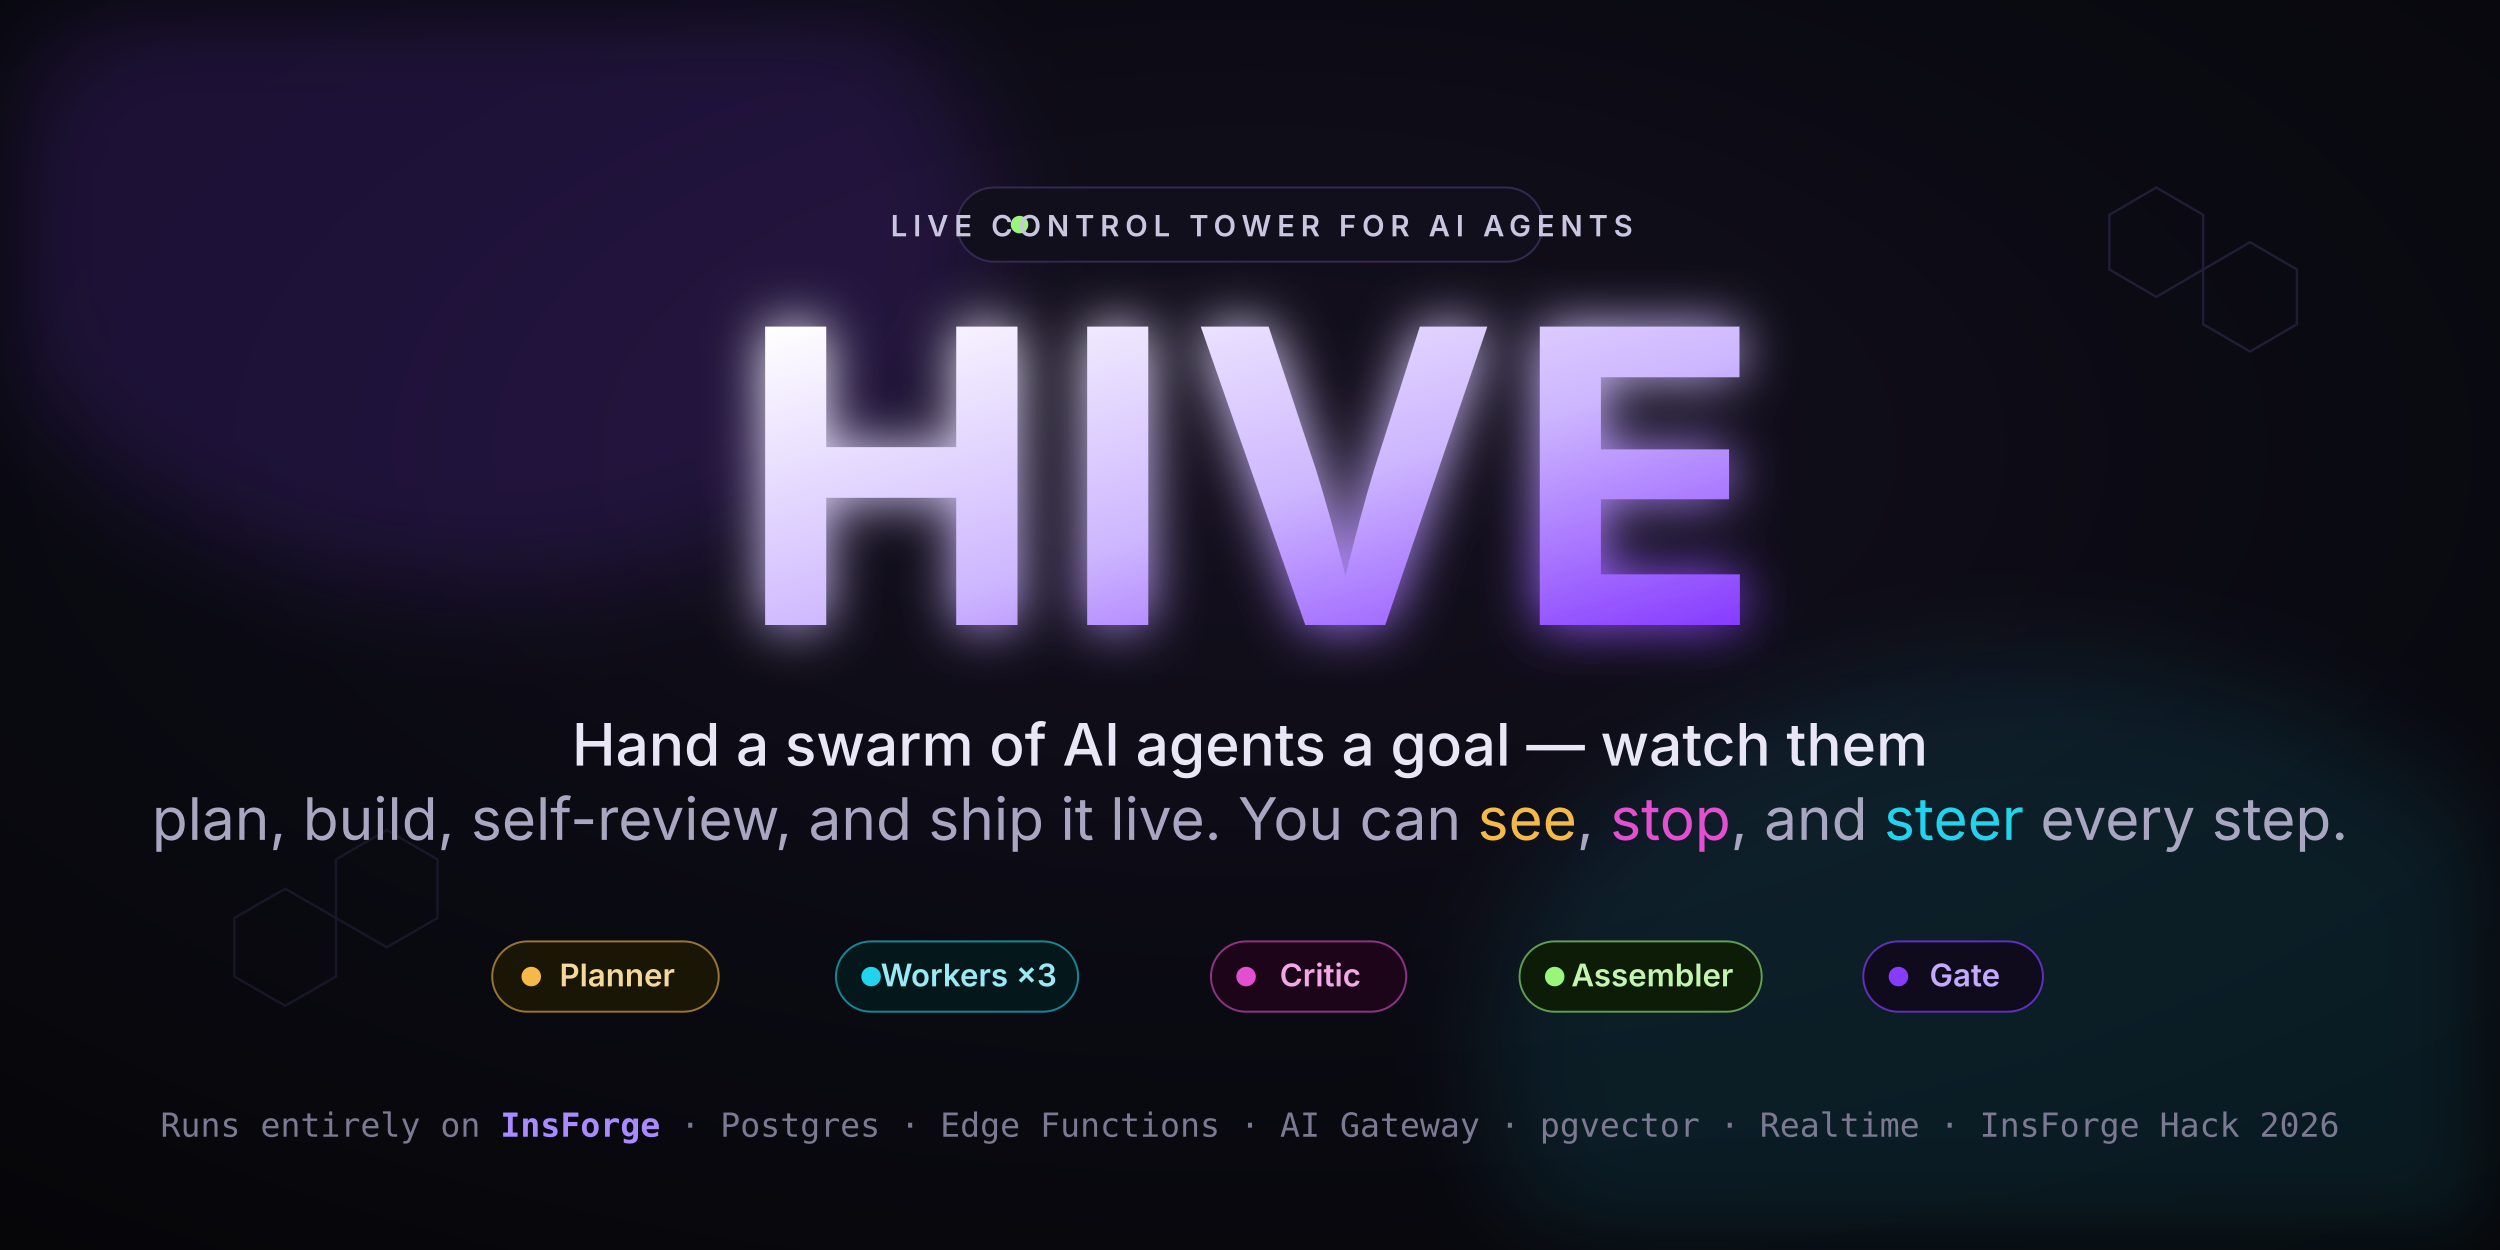
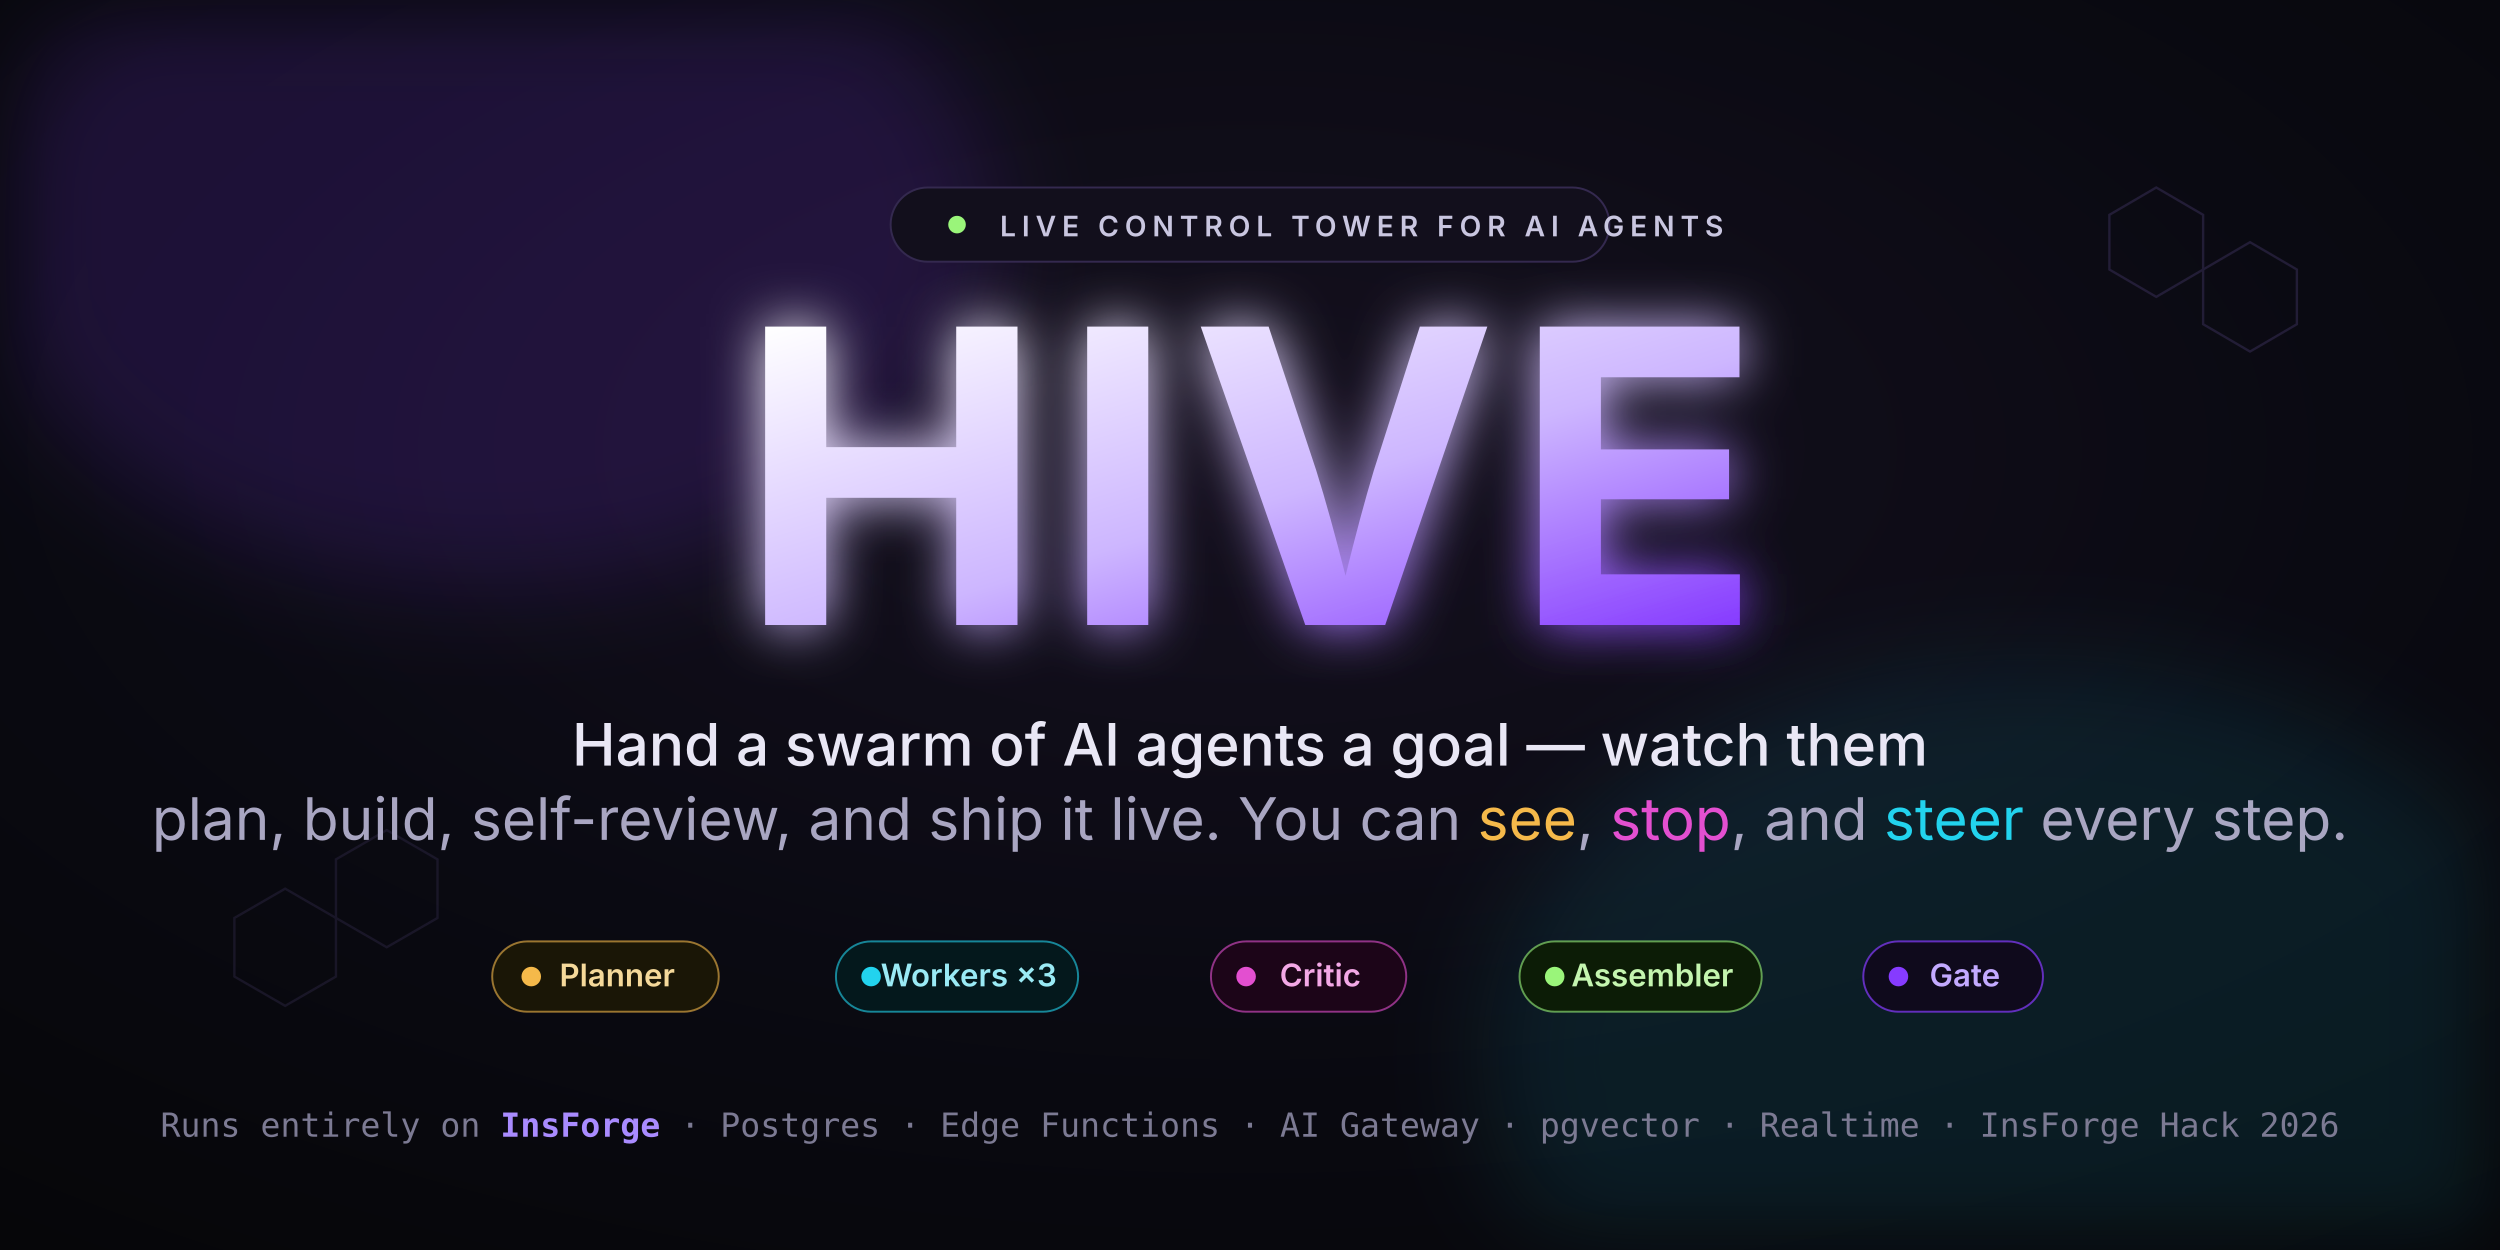
<svg xmlns="http://www.w3.org/2000/svg" width="1280" height="640" viewBox="0 0 1280 640" font-family="'Space Grotesk', system-ui, -apple-system, 'Segoe UI', sans-serif">
  <defs>
    <radialGradient id="bg" cx="50%" cy="36%" r="80%">
      <stop offset="0%" stop-color="#15101f" />
      <stop offset="55%" stop-color="#0a0a12" />
      <stop offset="100%" stop-color="#060609" />
    </radialGradient>
    <linearGradient id="title" x1="0" y1="0" x2="1" y2="1">
      <stop offset="0%" stop-color="#ffffff" />
      <stop offset="55%" stop-color="#cdb6ff" />
      <stop offset="100%" stop-color="#863bff" />
    </linearGradient>
    <filter id="glow" x="-60%" y="-60%" width="220%" height="220%">
      <feGaussianBlur stdDeviation="14" result="b" />
      <feMerge>
        <feMergeNode in="b" />
        <feMergeNode in="SourceGraphic" />
      </feMerge>
    </filter>
    <filter id="soft" x="-80%" y="-80%" width="260%" height="260%">
      <feGaussianBlur stdDeviation="26" />
    </filter>
  </defs>
  <rect width="1280" height="640" fill="url(#bg)" />
  <ellipse cx="250" cy="120" rx="260" ry="180" fill="#863bff" opacity="0.16" filter="url(#soft)" />
  <ellipse cx="1040" cy="540" rx="280" ry="200" fill="#22d3ee" opacity="0.10" filter="url(#soft)" />
  <g stroke="#2a2440" stroke-width="1.2" fill="none" opacity="0.5">
    <path d="M120 470 l26 -15 26 15 0 30 -26 15 -26 -15 z" />
    <path d="M172 440 l26 -15 26 15 0 30 -26 15 -26 -15 z" />
    <path d="M1080 110 l24 -14 24 14 0 28 -24 14 -24 -14 z" stroke="#3a2f5a" />
    <path d="M1128 138 l24 -14 24 14 0 28 -24 14 -24 -14 z" stroke="#3a2f5a" />
  </g>
-   <g transform="translate(640,118)" text-anchor="middle">
-     <rect x="-150" y="-22" width="300" height="38" rx="19" fill="#120f1c" stroke="#34294f" />
-     <circle cx="-118" cy="-3" r="4.5" fill="#9af57a" />
-     <text x="6" y="3" fill="#c9c6e0" font-size="15" letter-spacing="3" font-weight="600">LIVE CONTROL TOWER FOR AI AGENTS</text>
+   <g transform="translate(640,118)">
+     <rect x="-184" y="-22" width="368" height="38" rx="19" fill="#120f1c" stroke="#34294f" />
+     <circle cx="-150" cy="-3" r="4.5" fill="#9af57a" />
+     <text x="-128" y="3" text-anchor="start" fill="#c9c6e0" font-size="14.5" letter-spacing="3" font-weight="600">LIVE CONTROL TOWER FOR AI AGENTS</text>
  </g>
  <g text-anchor="middle">
    <text x="640" y="320" font-size="210" font-weight="700" letter-spacing="8" fill="url(#title)" filter="url(#glow)">HIVE</text>
  </g>
  <text x="640" y="392" text-anchor="middle" fill="#e9e7f5" font-size="30" font-weight="500">Hand a swarm of AI agents a goal — watch them</text>
  <text x="640" y="430" text-anchor="middle" fill="#a9a6c2" font-size="30" font-weight="400">plan, build, self-review, and ship it live. You can <tspan fill="#f5b94a">see</tspan>, <tspan fill="#e34fd0">stop</tspan>, and <tspan fill="#22d3ee">steer</tspan> every step.</text>
  <g transform="translate(640,500)" text-anchor="middle" font-size="16" font-weight="600">
    <g transform="translate(-330,0)">
      <rect x="-58" y="-18" width="116" height="36" rx="18" fill="#1a1606" stroke="#f5b94a" stroke-opacity="0.6" />
      <circle cx="-38" cy="0" r="5" fill="#f5b94a" />
      <text x="6" y="5" fill="#f5d99a">Planner</text>
    </g>
    <g transform="translate(-150,0)">
      <rect x="-62" y="-18" width="124" height="36" rx="18" fill="#04181c" stroke="#22d3ee" stroke-opacity="0.6" />
      <circle cx="-44" cy="0" r="5" fill="#22d3ee" />
      <text x="6" y="5" fill="#9aeaf5">Workers ×3</text>
    </g>
    <g transform="translate(30,0)">
      <rect x="-50" y="-18" width="100" height="36" rx="18" fill="#1c0518" stroke="#e34fd0" stroke-opacity="0.6" />
      <circle cx="-32" cy="0" r="5" fill="#e34fd0" />
      <text x="6" y="5" fill="#f3a8e6">Critic</text>
    </g>
    <g transform="translate(200,0)">
      <rect x="-62" y="-18" width="124" height="36" rx="18" fill="#0c1c06" stroke="#9af57a" stroke-opacity="0.6" />
      <circle cx="-44" cy="0" r="5" fill="#9af57a" />
      <text x="6" y="5" fill="#c4f5af">Assembler</text>
    </g>
    <g transform="translate(360,0)">
      <rect x="-46" y="-18" width="92" height="36" rx="18" fill="#0f0a1c" stroke="#863bff" stroke-opacity="0.7" />
      <circle cx="-28" cy="0" r="5" fill="#863bff" />
      <text x="6" y="5" fill="#c3aaff">Gate</text>
    </g>
  </g>
  <g transform="translate(640,582)" text-anchor="middle">
    <text x="0" y="0" fill="#7c7a93" font-size="17" font-family="ui-monospace, 'SF Mono', Menlo, monospace">Runs entirely on <tspan fill="#a98bff" font-weight="600">InsForge</tspan>  ·  Postgres · Edge Functions · AI Gateway · pgvector · Realtime  ·  InsForge Hack 2026</text>
  </g>
</svg>
